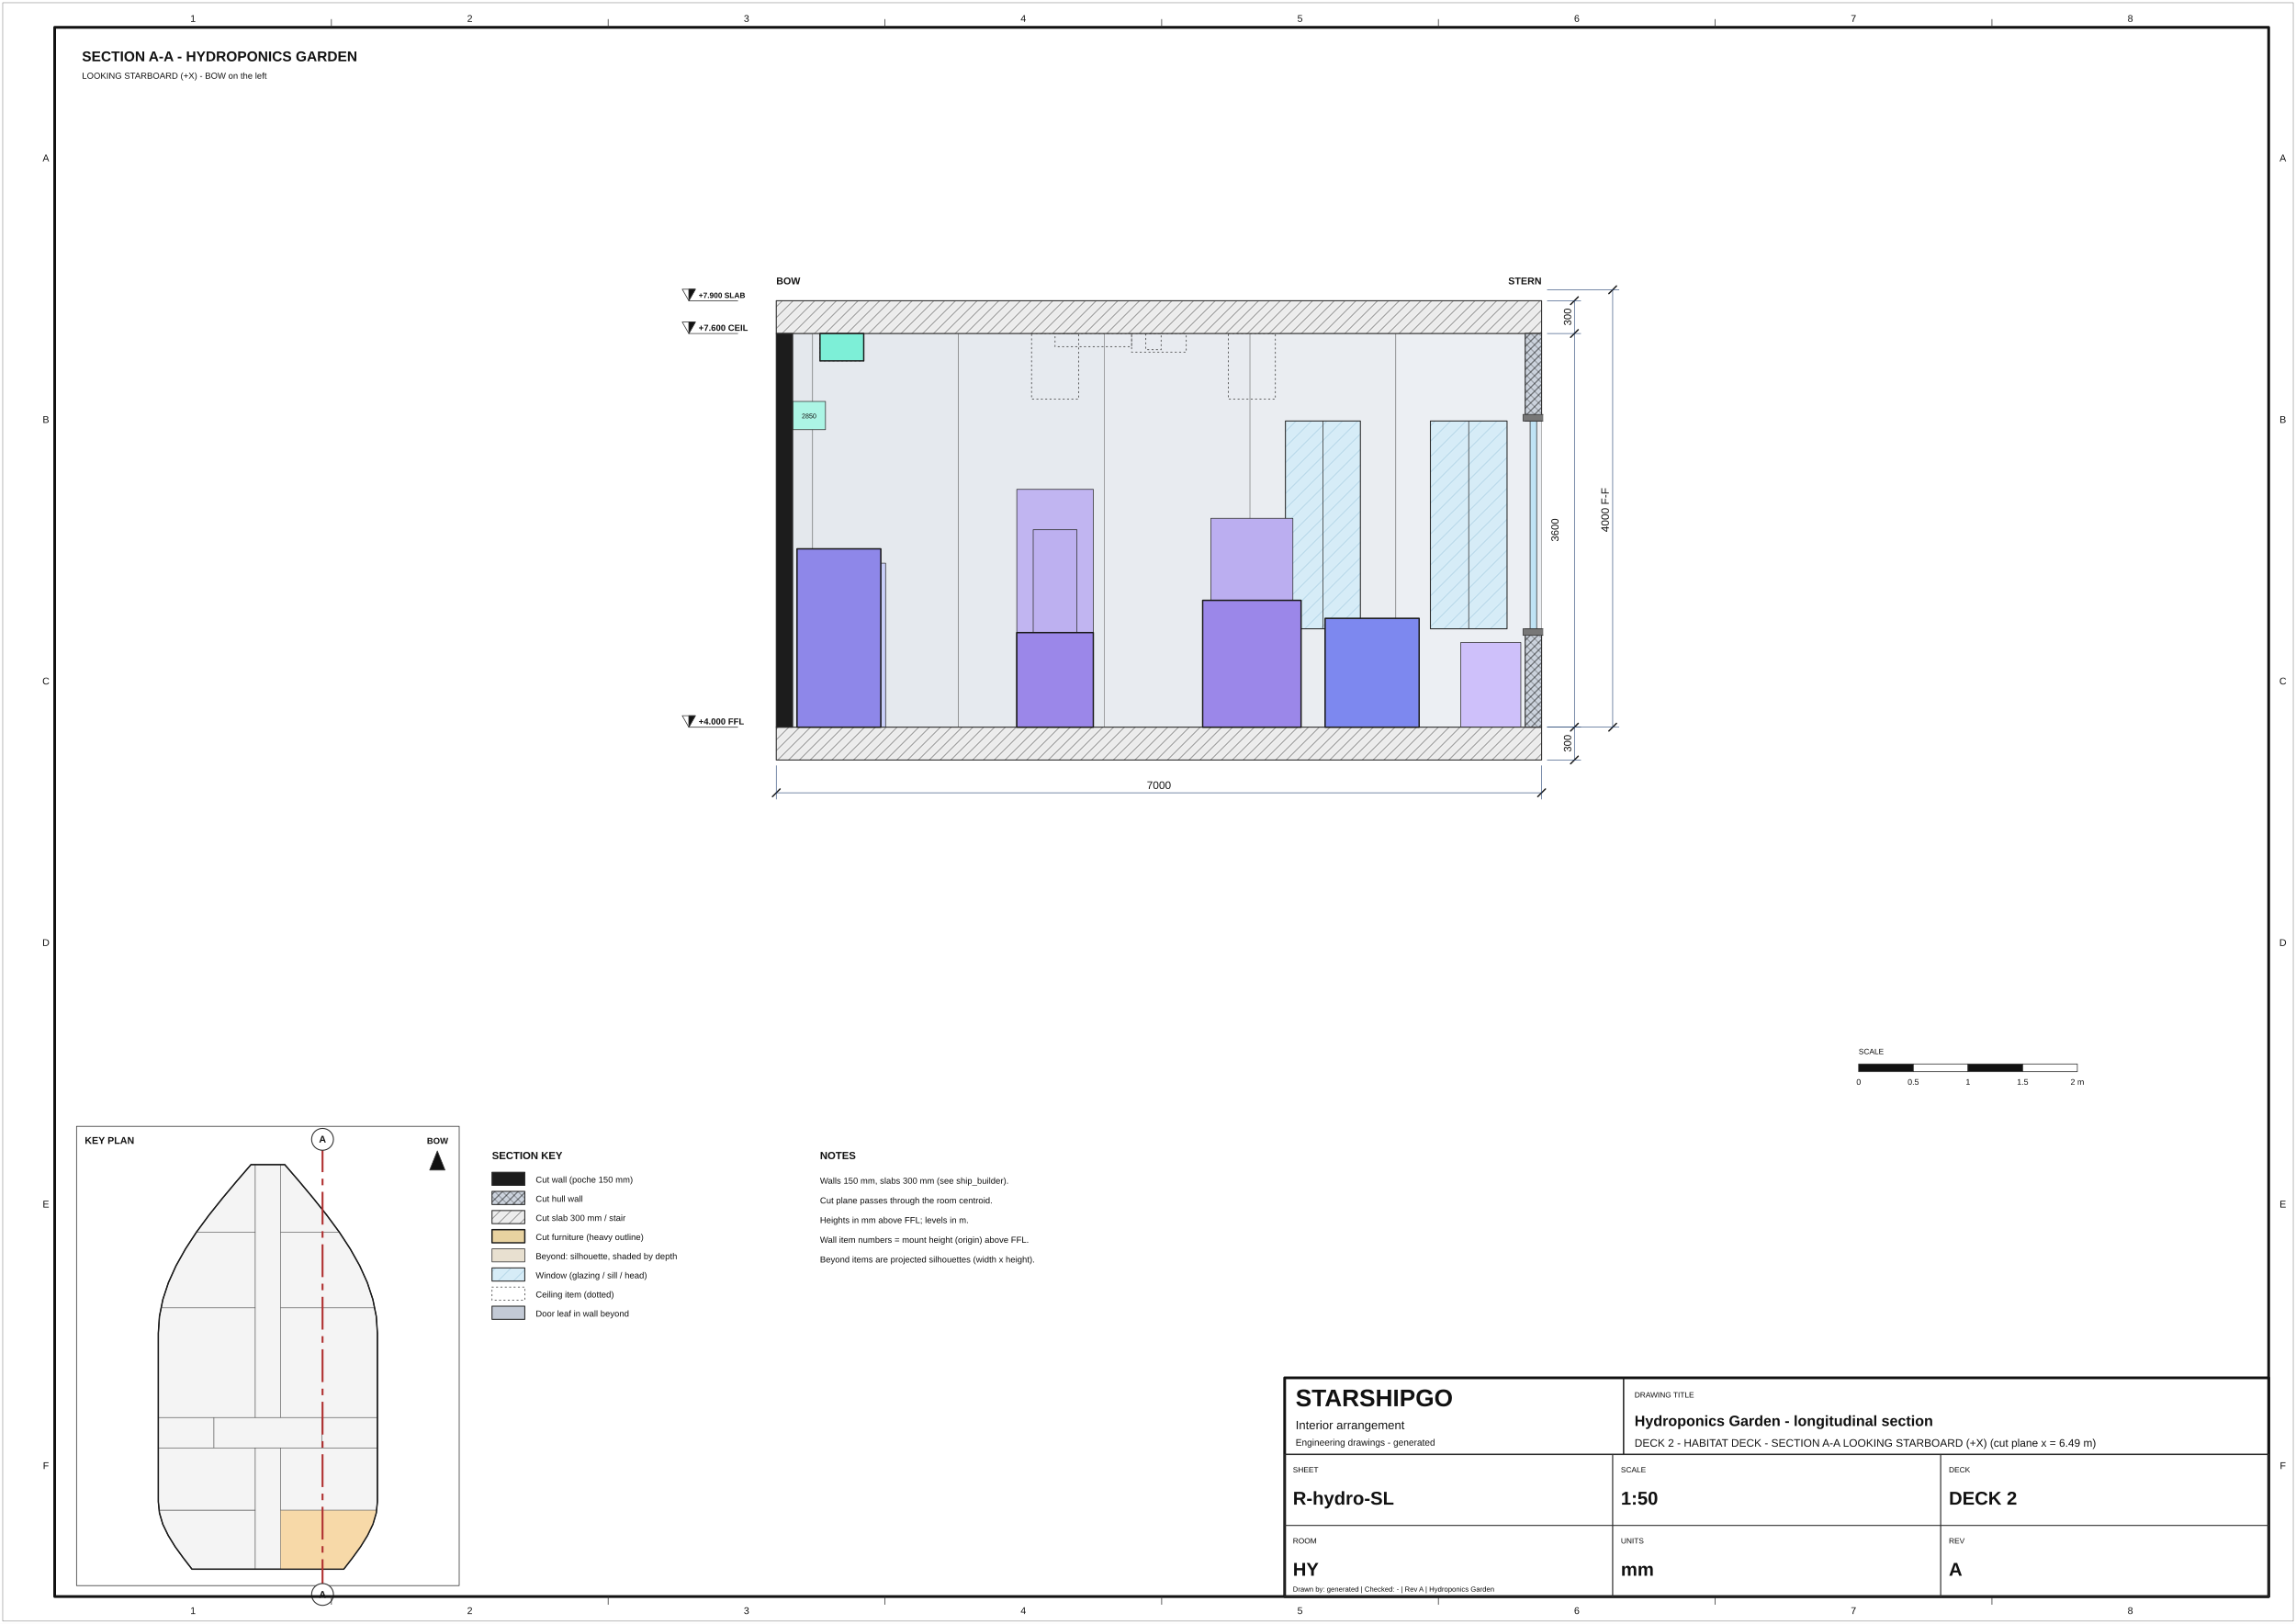
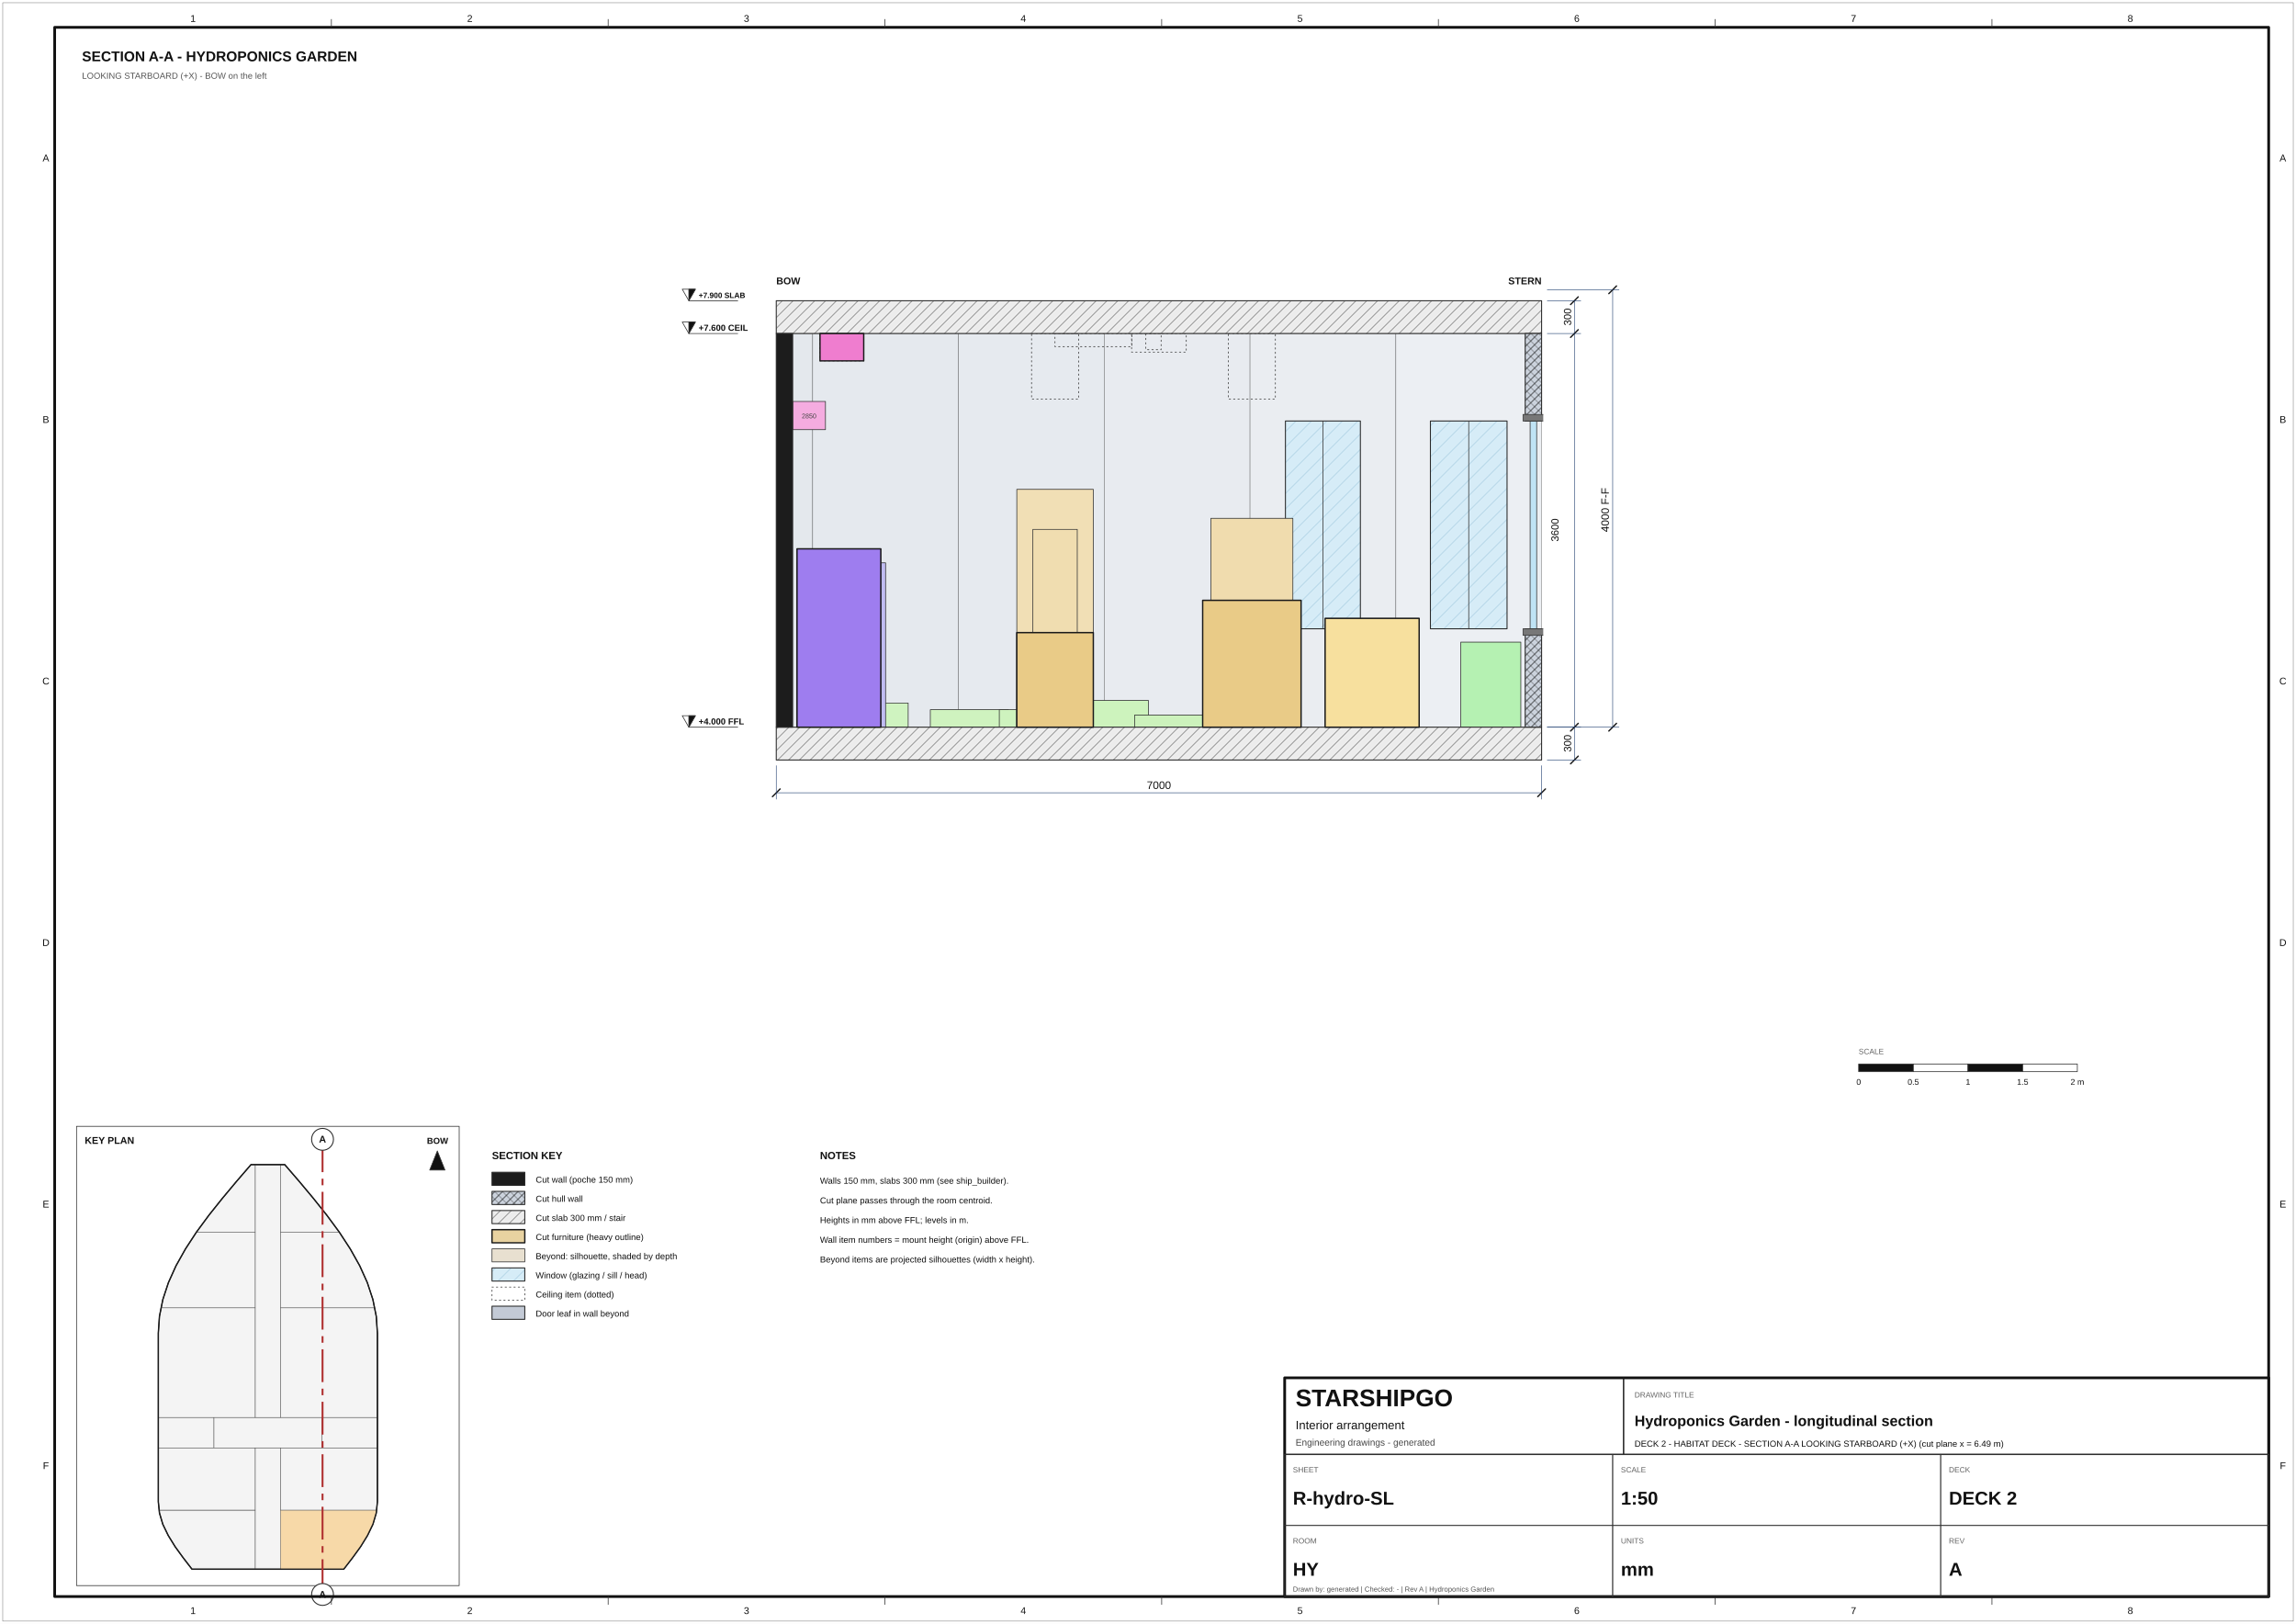
<svg xmlns="http://www.w3.org/2000/svg" width="420mm" height="297mm" viewBox="0 0 420 297">
  <style>
.t{font-family:Arial, Helvetica, 'DejaVu Sans', sans-serif;fill:#111}
.b{font-weight:bold}.i{font-style:italic}
.h{stroke:#111;stroke-width:.5;stroke-linejoin:round;stroke-linecap:round}
.m{stroke:#1a1a1a;stroke-width:.25;stroke-linejoin:round;stroke-linecap:round}
.n{stroke:#2a2a2a;stroke-width:.18;stroke-linejoin:round}
.f{stroke:#333;stroke-width:.13;stroke-linejoin:round}
.x{stroke:#555;stroke-width:.07}
.g{stroke:#9a9a9a;stroke-width:.1}
.gg{stroke:#c4c4c4;stroke-width:.08}
.d{stroke:#1d3c6e;stroke-width:.1}
.dsh{stroke:#222;stroke-width:.18;stroke-dasharray:1.6 .8}
.dot{stroke:#444;stroke-width:.14;stroke-dasharray:.25 .55;stroke-linecap:round}
.hid{stroke:#777;stroke-width:.12;stroke-dasharray:1 .7}
.cl{stroke:#b03030;stroke-width:.12;stroke-dasharray:5 1 1 1}
.cut{stroke:#b03030;stroke-width:.35;stroke-dasharray:6 1.2 1.2 1.2}
.red{stroke:#b03030;stroke-width:.13;stroke-dasharray:1.2 .7}
.none{stroke:none}
.halo{paint-order:stroke;stroke:#fff;stroke-width:.8;stroke-linejoin:round}
</style>
  <defs>
    <pattern id="hSlab" width="1.4" height="1.4" patternUnits="userSpaceOnUse" patternTransform="rotate(45)">
      <rect width="1.4" height="1.4" fill="#ececec" />
      <line x1="0" y1="0" x2="0" y2="1.4" stroke="#222" stroke-width=".13" />
    </pattern>
    <pattern id="hHull" width="1" height="1" patternUnits="userSpaceOnUse" patternTransform="rotate(45)">
      <rect width="1" height="1" fill="#c9d0da" />
      <line x1="0" y1="0" x2="0" y2="1" stroke="#111" stroke-width=".2" />
      <line x1="0" y1="0" x2="1" y2="0" stroke="#111" stroke-width=".1" />
    </pattern>
    <pattern id="hHole" width="1.6" height="1.6" patternUnits="userSpaceOnUse" patternTransform="rotate(-45)">
      <line x1="0" y1="0" x2="0" y2="1.6" stroke="#444" stroke-width=".12" />
    </pattern>
    <pattern id="hZone" width="1.8" height="1.8" patternUnits="userSpaceOnUse" patternTransform="rotate(45)">
      <line x1="0" y1="0" x2="0" y2="1.8" stroke="#d08080" stroke-width=".1" />
    </pattern>
    <pattern id="hPlen" width="1.6" height="1.6" patternUnits="userSpaceOnUse">
      <circle cx=".4" cy=".4" r=".12" fill="#888" />
      <circle cx="1.2" cy="1.2" r=".12" fill="#888" />
    </pattern>
    <pattern id="hGlass" width="2" height="2" patternUnits="userSpaceOnUse" patternTransform="rotate(45)">
      <rect width="2" height="2" fill="#d6ecf7" />
      <line x1="0" y1="0" x2="0" y2="2" stroke="#5a9abb" stroke-width=".08" />
    </pattern>
    <pattern id="hFloor" width="1.2" height="1.2" patternUnits="userSpaceOnUse" patternTransform="rotate(-45)">
      <rect width="1.2" height="1.2" fill="#f2f2f2" />
      <line x1="0" y1="0" x2="0" y2="1.2" stroke="#555" stroke-width=".1" />
    </pattern>
  </defs>
  <rect x="0" y="0" width="420" height="297" fill="#ffffff" />
  <text x="15" y="11.2" font-size="2.6" class="t b">SECTION A-A - HYDROPONICS GARDEN</text>
-   <text x="15" y="14.4" font-size="1.6" class="t" fill="#555">LOOKING STARBOARD (+X)  -  BOW on the left</text>
+   <text x="15" y="14.4" font-size="1.6" class="t" style="fill:#555">LOOKING STARBOARD (+X)  -  BOW on the left</text>
  <clipPath id="clipA">
    <rect x="141.7" y="54.7" width="140.6" height="84.6" />
  </clipPath>
  <g clip-path="url(#clipA)">
    <polygon points="142,61 148.66,61 148.66,133 142,133" class="x" fill="#e4e8ed" />
    <polygon points="148.66,61 175.34,61 175.34,133 148.66,133" class="x" fill="#e5e9ee" />
    <polygon points="175.34,61 202,61 202,133 175.34,133" class="x" fill="#e6eaef" />
    <polygon points="202,61 228.66,61 228.66,133 202,133" class="x" fill="#e8ebf0" />
    <polygon points="228.66,61 255.34,61 255.34,133 228.66,133" class="x" fill="#eaedf1" />
    <polygon points="235.14,77 248.85,77 248.85,115 235.14,115" class="n" fill="url(#hGlass)" />
    <line x1="242" y1="115" x2="242" y2="77" class="f" />
    <polygon points="255.34,61 282,61 282,133 255.34,133" class="x" fill="#eceff3" />
    <polygon points="261.66,77 275.68,77 275.68,115 261.66,115" class="n" fill="url(#hGlass)" />
    <line x1="268.67" y1="115" x2="268.67" y2="77" class="f" />
-     <polygon points="145.8,103 162,103 162,133 145.8,133" class="f" fill="#c9cffa" />
-     <polygon points="193,61 207,61 207,63.4 193,63.4" class="dot" fill="none" />
-     <polygon points="145.8,113.4 158.6,113.4 158.6,133 145.8,133" class="f" fill="#daf6b4" />
-     <polygon points="145.8,113.4 158.6,113.4 158.6,133 145.8,133" class="f" fill="#d9f5b1" />
+     <polygon points="151.35,128.58 166.13,128.58 166.13,133 151.35,133" class="f" fill="#cff3c0" />
+     <polygon points="170.18,129.8 184.46,129.8 184.46,133 170.18,133" class="f" fill="#cff3bf" />
+     <polygon points="182.8,129.8 197.08,129.8 197.08,133 182.8,133" class="f" fill="#cef3be" />
+     <polygon points="195.67,128.12 210.09,128.12 210.09,133 195.67,133" class="f" fill="#cdf3bd" />
+     <polygon points="145.8,102.94 162,102.94 162,133 145.8,133" class="f" fill="#c0bcf2" />
+     <polygon points="192.98,61 207.04,61 207.04,63.4 192.98,63.4" class="dot" fill="none" />
+     <polygon points="207.55,130.78 221.97,130.78 221.97,133 207.55,133" class="f" fill="#ccf2bc" />
+     <polygon points="145.8,113.4 158.6,113.4 158.6,133 145.8,133" class="f" fill="#fac7f4" />
+     <polygon points="145.8,113.4 158.6,113.4 158.6,133 145.8,133" class="f" fill="#fac4f3" />
    <polygon points="207,61 217,61 217,64.4 207,64.4" class="dot" fill="none" />
-     <polygon points="186,89.5 200,89.5 200,133 186,133" class="f" fill="#c1b5f1" />
+     <polygon points="186,89.5 200,89.5 200,133 186,133" class="f" fill="#f1dfb5" />
    <polygon points="188.7,61 197.3,61 197.3,73 188.7,73" class="dot" fill="none" />
-     <polygon points="145,73.42 151,73.42 151,78.58 145,78.58" class="f" fill="#acf5e5" />
-     <polygon points="267.22,117.5 278.2,117.5 278.2,133 267.22,133" class="f" fill="#cec0fa" />
-     <polygon points="189,96.88 197,96.88 197,133 189,133" class="f" fill="#bdb0f0" />
-     <polygon points="145.8,113.58 159.4,113.58 159.4,133 145.8,133" class="f" fill="#b4aff0" />
+     <polygon points="145,73.42 151,73.42 151,78.58 145,78.58" class="f" fill="#f5ace0" />
+     <polygon points="267.22,117.44 278.2,117.44 278.2,133 267.22,133" class="f" fill="#b5f1b2" />
+     <polygon points="188.94,96.82 197.06,96.82 197.06,133 188.94,133" class="f" fill="#f0ddb0" />
+     <polygon points="145.8,113.58 159.4,113.58 159.4,133 145.8,133" class="f" fill="#bea9f4" />
    <polygon points="209.6,61 212.4,61 212.4,63.96 209.6,63.96" class="dot" fill="none" />
-     <polygon points="221.5,94.8 236.5,94.8 236.5,133 221.5,133" class="f" fill="#bbaef0" />
+     <polygon points="221.5,94.8 236.5,94.8 236.5,133 221.5,133" class="f" fill="#f0dcae" />
    <polygon points="224.7,61 233.3,61 233.3,73 224.7,73" class="dot" fill="none" />
-     <polygon points="145.8,100.38 161.12,100.38 161.12,133 145.8,133" class="f" fill="#b2adf0" />
-     <polygon points="186,115.7 200,115.7 200,133 186,133" class="f" fill="#baadf0" />
-     <polygon points="220,109.8 238,109.8 238,133 220,133" class="f" fill="#baadf0" />
-     <polygon points="242.4,113.1 259.6,113.1 259.6,133 242.4,133" class="f" fill="#a6adf4" />
+     <polygon points="145.8,100.38 161.12,100.38 161.12,133 145.8,133" class="f" fill="#bca6f4" />
+     <polygon points="186,115.7 200,115.7 200,133 186,133" class="f" fill="#f0dbad" />
+     <polygon points="220,109.8 238,109.8 238,133 220,133" class="f" fill="#f0dbad" />
+     <polygon points="242.4,113.1 259.6,113.1 259.6,133 242.4,133" class="f" fill="#f9eabc" />
    <polygon points="150,61 158,61 158,66 150,66" class="dot" fill="none" />
    <polygon points="142,133 282,133 282,139 142,139" class="n" fill="url(#hSlab)" />
    <polygon points="142,55 282,55 282,61 142,61" class="n" fill="url(#hSlab)" />
    <polygon points="142,61 145,61 145,133 142,133" class="n" fill="#1c1c1c" />
    <polygon points="279,115 282,115 282,133 279,133" class="n" fill="url(#hHull)" />
    <polygon points="279,61 282,61 282,77 279,77" class="n" fill="url(#hHull)" />
    <polygon points="279.9,77 281.1,77 281.1,115 279.9,115" class="f" fill="#bfe3f5" />
    <polygon points="278.6,115 282.4,115 282.4,116.2 278.6,116.2" class="f" fill="#777" />
    <polygon points="278.6,75.8 282.4,75.8 282.4,77 278.6,77" class="f" fill="#777" />
-     <polygon points="145.8,100.38 161.12,100.38 161.12,133 145.8,133" class="m" fill="#8e87e9" />
-     <polygon points="186,115.7 200,115.7 200,133 186,133" class="m" fill="#9b87e9" />
-     <polygon points="220,109.8 238,109.8 238,133 220,133" class="m" fill="#9b87e9" />
-     <polygon points="242.4,113.1 259.6,113.1 259.6,133 242.4,133" class="m" fill="#7d88ef" />
-     <polygon points="150,61 158,61 158,66 150,66" class="m" fill="#7defd7" />
+     <polygon points="145.8,100.38 161.12,100.38 161.12,133 145.8,133" class="m" fill="#9e7def" />
+     <polygon points="186,115.7 200,115.7 200,133 186,133" class="m" fill="#e9cb87" />
+     <polygon points="220,109.8 238,109.8 238,133 220,133" class="m" fill="#e9cb87" />
+     <polygon points="242.4,113.1 259.6,113.1 259.6,133 242.4,133" class="m" fill="#f7e09e" />
+     <polygon points="150,61 158,61 158,66 150,66" class="m" fill="#ef7dcf" />
  </g>
-   <text x="148" y="76.5" font-size="1.2" class="t" text-anchor="middle" fill="#444">2850</text>
+   <text x="148" y="76.5" font-size="1.2" class="t" text-anchor="middle" style="fill:#444">2850</text>
  <text x="142" y="52" font-size="1.8" class="t b">BOW</text>
  <text x="282" y="52" font-size="1.8" class="t b" text-anchor="end">STERN</text>
  <line x1="288" y1="139" x2="288" y2="55" class="d" />
  <line x1="287.3" y1="139.7" x2="288.7" y2="138.3" class="m" />
  <line x1="283" y1="139" x2="289.2" y2="139" class="d" />
  <line x1="287.3" y1="133.7" x2="288.7" y2="132.3" class="m" />
  <line x1="283" y1="133" x2="289.2" y2="133" class="d" />
  <line x1="287.3" y1="61.7" x2="288.7" y2="60.3" class="m" />
  <line x1="283" y1="61" x2="289.2" y2="61" class="d" />
  <line x1="287.3" y1="55.7" x2="288.7" y2="54.3" class="m" />
  <line x1="283" y1="55" x2="289.2" y2="55" class="d" />
  <text x="287.4" y="137.54" font-size="1.9" class="t" transform="rotate(-90 287.4 137.54)">300</text>
  <text x="285.1" y="99.05" font-size="1.9" class="t" transform="rotate(-90 285.1 99.05)">3600</text>
  <text x="287.4" y="59.54" font-size="1.9" class="t" transform="rotate(-90 287.4 59.54)">300</text>
  <line x1="295" y1="53" x2="295" y2="133" class="d" />
  <line x1="294.3" y1="53.7" x2="295.7" y2="52.3" class="m" />
  <line x1="294.3" y1="133.7" x2="295.7" y2="132.3" class="m" />
  <line x1="283" y1="53" x2="296.2" y2="53" class="d" />
  <line x1="283" y1="133" x2="296.2" y2="133" class="d" />
  <text x="294.3" y="97.32" font-size="2" class="t" transform="rotate(-90 294.3 97.32)">4000 F-F</text>
  <line x1="126" y1="133" x2="135" y2="133" class="f" />
  <polygon points="126,133 124.8,130.9 127.2,130.9" class="f" fill="#fff" />
  <polygon points="126,133 127.2,130.9 126,130.9" class="f" fill="#111" />
  <text x="127.8" y="132.5" font-size="1.6" class="t b">+4.000 FFL</text>
  <line x1="126" y1="61" x2="135" y2="61" class="f" />
  <polygon points="126,61 124.8,58.9 127.2,58.9" class="f" fill="#fff" />
  <polygon points="126,61 127.2,58.9 126,58.9" class="f" fill="#111" />
  <text x="127.8" y="60.5" font-size="1.6" class="t b">+7.600 CEIL</text>
  <line x1="126" y1="55" x2="135" y2="55" class="f" />
  <polygon points="126,55 124.8,52.9 127.2,52.9" class="f" fill="#fff" />
  <polygon points="126,55 127.2,52.9 126,52.9" class="f" fill="#111" />
  <text x="127.8" y="54.5" font-size="1.4" class="t b">+7.900 SLAB</text>
  <line x1="142" y1="145" x2="282" y2="145" class="d" />
  <line x1="141.3" y1="145.7" x2="142.7" y2="144.3" class="m" />
  <line x1="281.3" y1="145.7" x2="282.7" y2="144.3" class="m" />
  <line x1="142" y1="140" x2="142" y2="146.2" class="d" />
  <line x1="282" y1="140" x2="282" y2="146.2" class="d" />
  <text x="212" y="144.3" font-size="2" class="t" text-anchor="middle">7000</text>
-   <text x="340" y="192.8" font-size="1.4" class="t" fill="#666">SCALE</text>
+   <text x="340" y="192.8" font-size="1.4" class="t" style="fill:#666">SCALE</text>
  <rect x="340" y="194.6" width="10" height="1.4" class="f" fill="#111" />
  <rect x="350" y="194.6" width="10" height="1.4" class="f" fill="#fff" />
  <rect x="360" y="194.6" width="10" height="1.4" class="f" fill="#111" />
  <rect x="370" y="194.6" width="10" height="1.4" class="f" fill="#fff" />
  <text x="340" y="198.4" font-size="1.5" class="t" text-anchor="middle">0</text>
  <text x="350" y="198.4" font-size="1.5" class="t" text-anchor="middle">0.5</text>
  <text x="360" y="198.4" font-size="1.5" class="t" text-anchor="middle">1</text>
  <text x="370" y="198.4" font-size="1.5" class="t" text-anchor="middle">1.5</text>
  <text x="380" y="198.4" font-size="1.5" class="t" text-anchor="middle">2 m</text>
  <rect x="14" y="206" width="70" height="84" class="f" fill="none" />
  <text x="15.5" y="209.2" font-size="1.8" class="t b">KEY PLAN</text>
  <polygon points="52.08,213 54.74,216.08 57.32,219.17 59.78,222.25 62.05,225.33 64.07,228.42 65.8,231.5 67.19,234.58 68.21,237.67 68.83,240.75 69.04,243.83 69.04,274.67 68.83,276.72 68.22,278.78 67.23,280.83 65.96,282.89 64.47,284.94 62.88,287 35.12,287 33.53,284.94 32.04,282.89 30.77,280.83 29.78,278.78 29.17,276.72 28.96,274.67 28.96,243.83 29.17,240.75 29.79,237.67 30.81,234.58 32.2,231.5 33.93,228.42 35.95,225.33 38.22,222.25 40.68,219.17 43.26,216.08 45.92,213" class="n" fill="#f4f4f4" />
  <polygon points="46.69,213 51.31,213 51.31,259.25 46.69,259.25" class="x" fill="none" />
  <polygon points="46.69,264.8 51.31,264.8 51.31,287 46.69,287" class="x" fill="none" />
  <polygon points="39.13,259.25 58.87,259.25 58.87,264.8 39.13,264.8" class="x" fill="none" />
  <polygon points="28.96,259.25 39.13,259.25 39.13,264.8 28.96,264.8" class="x" fill="none" />
  <polygon points="58.87,259.25 69.04,259.25 69.04,264.8 58.87,264.8" class="x" fill="none" />
  <polygon points="35.95,225.33 38.22,222.25 40.68,219.17 43.26,216.08 45.92,213 46.69,213 46.69,225.33" class="x" fill="none" />
  <polygon points="29.79,237.67 30.81,234.58 32.2,231.5 33.93,228.42 35.95,225.33 46.69,225.33 46.69,239.21 29.48,239.21" class="x" fill="none" />
  <polygon points="28.96,243.83 29.17,240.75 29.48,239.21 46.69,239.21 46.69,259.25 28.96,259.25" class="x" fill="none" />
  <polygon points="51.31,213 52.08,213 54.74,216.08 57.32,219.17 59.78,222.25 62.05,225.33 51.31,225.33" class="x" fill="none" />
  <polygon points="51.31,225.33 62.05,225.33 64.07,228.42 65.8,231.5 67.19,234.58 68.21,237.67 68.52,239.21 51.31,239.21" class="x" fill="none" />
  <polygon points="51.31,239.21 68.52,239.21 68.83,240.75 69.04,243.83 69.04,259.25 51.31,259.25" class="x" fill="none" />
  <polygon points="28.96,274.67 28.96,264.8 46.69,264.8 46.69,276.21 29.12,276.21" class="x" fill="none" />
  <polygon points="33.53,284.94 32.04,282.89 30.77,280.83 29.78,278.78 29.17,276.72 29.12,276.21 46.69,276.21 46.69,287 35.12,287" class="x" fill="none" />
  <polygon points="51.31,264.8 69.04,264.8 69.04,274.67 68.88,276.21 51.31,276.21" class="x" fill="none" />
  <polygon points="51.31,276.21 68.88,276.21 68.83,276.72 68.22,278.78 67.23,280.83 65.96,282.89 64.47,284.94 62.88,287 51.31,287" class="x" fill="#f7d9a8" />
  <polygon points="52.08,213 54.74,216.08 57.32,219.17 59.78,222.25 62.05,225.33 64.07,228.42 65.8,231.5 67.19,234.58 68.21,237.67 68.83,240.75 69.04,243.83 69.04,274.67 68.83,276.72 68.22,278.78 67.23,280.83 65.96,282.89 64.47,284.94 62.88,287 35.12,287 33.53,284.94 32.04,282.89 30.77,280.83 29.78,278.78 29.17,276.72 28.96,274.67 28.96,243.83 29.17,240.75 29.79,237.67 30.81,234.58 32.2,231.5 33.93,228.42 35.95,225.33 38.22,222.25 40.68,219.17 43.26,216.08 45.92,213" class="m" fill="none" />
  <line x1="59" y1="208.38" x2="59" y2="291.62" class="cut" />
  <circle cx="59" cy="208.38" r="2" class="n" fill="#fff" />
  <text x="59" y="208.97" font-size="1.8" class="t b" text-anchor="middle">A</text>
  <circle cx="59" cy="291.62" r="2" class="n" fill="#fff" />
  <text x="59" y="292.23" font-size="1.8" class="t b" text-anchor="middle">A</text>
  <text x="82" y="209.2" font-size="1.6" class="t b" text-anchor="end">BOW</text>
  <polygon points="80,210.5 81.4,214 78.6,214" class="f" fill="#111" />
  <text x="90" y="212" font-size="1.9" class="t b">SECTION KEY</text>
  <rect x="90" y="214.4" width="6" height="2.4" class="n" fill="#1c1c1c" />
  <text x="98" y="216.3" font-size="1.6" class="t">Cut wall (poche 150 mm)</text>
  <rect x="90" y="217.9" width="6" height="2.4" class="n" fill="url(#hHull)" />
  <text x="98" y="219.8" font-size="1.6" class="t">Cut hull wall</text>
  <rect x="90" y="221.4" width="6" height="2.4" class="n" fill="url(#hSlab)" />
  <text x="98" y="223.3" font-size="1.6" class="t">Cut slab 300 mm / stair</text>
  <rect x="90" y="224.9" width="6" height="2.4" class="m" fill="#e8d2a0" />
  <text x="98" y="226.8" font-size="1.6" class="t">Cut furniture (heavy outline)</text>
  <rect x="90" y="228.4" width="6" height="2.4" class="f" fill="#e8e0d0" />
  <text x="98" y="230.3" font-size="1.6" class="t">Beyond: silhouette, shaded by depth</text>
  <rect x="90" y="231.9" width="6" height="2.4" class="n" fill="url(#hGlass)" />
  <text x="98" y="233.8" font-size="1.6" class="t">Window (glazing / sill / head)</text>
  <rect x="90" y="235.4" width="6" height="2.4" class="dot" fill="none" />
  <text x="98" y="237.3" font-size="1.6" class="t">Ceiling item (dotted)</text>
  <rect x="90" y="238.9" width="6" height="2.4" class="n" fill="#c3cad6" />
  <text x="98" y="240.8" font-size="1.6" class="t">Door leaf in wall beyond</text>
  <text x="150" y="212" font-size="1.9" class="t b">NOTES</text>
  <text x="150" y="216.5" font-size="1.6" class="t">Walls 150 mm, slabs 300 mm (see ship_builder).</text>
  <text x="150" y="220.1" font-size="1.6" class="t">Cut plane passes through the room centroid.</text>
  <text x="150" y="223.7" font-size="1.6" class="t">Heights in mm above FFL; levels in m.</text>
  <text x="150" y="227.3" font-size="1.6" class="t">Wall item numbers = mount height (origin) above FFL.</text>
  <text x="150" y="230.9" font-size="1.6" class="t">Beyond items are projected silhouettes (width x height).</text>
  <rect x="0.5" y="0.5" width="419" height="296" class="x" fill="none" />
  <rect x="10" y="5" width="405" height="287" class="h" fill="none" />
  <text x="35.31" y="4" font-size="1.8" class="t" text-anchor="middle">1</text>
  <text x="35.31" y="295.2" font-size="1.8" class="t" text-anchor="middle">1</text>
  <text x="85.94" y="4" font-size="1.8" class="t" text-anchor="middle">2</text>
  <text x="85.94" y="295.2" font-size="1.8" class="t" text-anchor="middle">2</text>
  <line x1="60.62" y1="3.5" x2="60.62" y2="5" class="f" />
  <line x1="60.62" y1="292" x2="60.62" y2="293.5" class="f" />
  <text x="136.56" y="4" font-size="1.8" class="t" text-anchor="middle">3</text>
  <text x="136.56" y="295.2" font-size="1.8" class="t" text-anchor="middle">3</text>
  <line x1="111.25" y1="3.5" x2="111.25" y2="5" class="f" />
  <line x1="111.25" y1="292" x2="111.25" y2="293.5" class="f" />
  <text x="187.19" y="4" font-size="1.8" class="t" text-anchor="middle">4</text>
  <text x="187.19" y="295.2" font-size="1.8" class="t" text-anchor="middle">4</text>
  <line x1="161.88" y1="3.5" x2="161.88" y2="5" class="f" />
  <line x1="161.88" y1="292" x2="161.88" y2="293.5" class="f" />
  <text x="237.81" y="4" font-size="1.8" class="t" text-anchor="middle">5</text>
  <text x="237.81" y="295.2" font-size="1.8" class="t" text-anchor="middle">5</text>
  <line x1="212.5" y1="3.5" x2="212.5" y2="5" class="f" />
  <line x1="212.5" y1="292" x2="212.5" y2="293.5" class="f" />
  <text x="288.44" y="4" font-size="1.8" class="t" text-anchor="middle">6</text>
  <text x="288.44" y="295.2" font-size="1.8" class="t" text-anchor="middle">6</text>
  <line x1="263.12" y1="3.5" x2="263.12" y2="5" class="f" />
  <line x1="263.12" y1="292" x2="263.12" y2="293.5" class="f" />
  <text x="339.06" y="4" font-size="1.8" class="t" text-anchor="middle">7</text>
  <text x="339.06" y="295.2" font-size="1.8" class="t" text-anchor="middle">7</text>
  <line x1="313.75" y1="3.5" x2="313.75" y2="5" class="f" />
  <line x1="313.75" y1="292" x2="313.75" y2="293.5" class="f" />
  <text x="389.69" y="4" font-size="1.8" class="t" text-anchor="middle">8</text>
  <text x="389.69" y="295.2" font-size="1.8" class="t" text-anchor="middle">8</text>
  <line x1="364.38" y1="3.5" x2="364.38" y2="5" class="f" />
  <line x1="364.38" y1="292" x2="364.38" y2="293.5" class="f" />
  <text x="8.4" y="29.52" font-size="1.8" class="t" text-anchor="middle">A</text>
  <text x="417.6" y="29.52" font-size="1.8" class="t" text-anchor="middle">A</text>
  <text x="8.4" y="77.35" font-size="1.8" class="t" text-anchor="middle">B</text>
  <text x="417.6" y="77.35" font-size="1.8" class="t" text-anchor="middle">B</text>
  <text x="8.4" y="125.18" font-size="1.8" class="t" text-anchor="middle">C</text>
  <text x="417.6" y="125.18" font-size="1.8" class="t" text-anchor="middle">C</text>
  <text x="8.4" y="173.02" font-size="1.8" class="t" text-anchor="middle">D</text>
  <text x="417.6" y="173.02" font-size="1.8" class="t" text-anchor="middle">D</text>
  <text x="8.4" y="220.85" font-size="1.8" class="t" text-anchor="middle">E</text>
  <text x="417.6" y="220.85" font-size="1.8" class="t" text-anchor="middle">E</text>
  <text x="8.4" y="268.68" font-size="1.8" class="t" text-anchor="middle">F</text>
  <text x="417.6" y="268.68" font-size="1.8" class="t" text-anchor="middle">F</text>
  <rect x="235" y="252" width="180" height="40" class="h" fill="#ffffff" />
  <line x1="235" y1="266" x2="415" y2="266" class="m" />
  <line x1="297" y1="252" x2="297" y2="266" class="m" />
  <text x="237" y="257.2" font-size="4.4" class="t b">STARSHIPGO</text>
  <text x="237" y="261.4" font-size="2.2" class="t">Interior arrangement</text>
-   <text x="237" y="264.4" font-size="1.7" class="t" fill="#444">Engineering drawings - generated</text>
-   <text x="299" y="255.6" font-size="1.4" class="t" fill="#666">DRAWING TITLE</text>
+   <text x="237" y="264.4" font-size="1.7" class="t" style="fill:#444">Engineering drawings - generated</text>
+   <text x="299" y="255.6" font-size="1.4" class="t" style="fill:#666">DRAWING TITLE</text>
  <text x="299" y="260.8" font-size="2.7" class="t b">Hydroponics Garden - longitudinal section</text>
-   <text x="299" y="264.6" font-size="2" class="t">DECK 2 - HABITAT DECK  -  SECTION A-A LOOKING STARBOARD (+X)  (cut plane x = 6.49 m)</text>
+   <text x="299" y="264.6" font-size="1.6" class="t">DECK 2 - HABITAT DECK  -  SECTION A-A LOOKING STARBOARD (+X)  (cut plane x = 6.49 m)</text>
  <rect x="235" y="266" width="60" height="13" class="f" fill="none" />
-   <text x="236.5" y="269.3" font-size="1.4" class="t" fill="#666">SHEET</text>
+   <text x="236.5" y="269.3" font-size="1.4" class="t" style="fill:#666">SHEET</text>
  <text x="236.5" y="275.2" font-size="3.4" class="t b">R-hydro-SL</text>
  <rect x="295" y="266" width="60" height="13" class="f" fill="none" />
-   <text x="296.5" y="269.3" font-size="1.4" class="t" fill="#666">SCALE</text>
+   <text x="296.5" y="269.3" font-size="1.4" class="t" style="fill:#666">SCALE</text>
  <text x="296.5" y="275.2" font-size="3.4" class="t b">1:50</text>
  <rect x="355" y="266" width="60" height="13" class="f" fill="none" />
-   <text x="356.5" y="269.3" font-size="1.4" class="t" fill="#666">DECK</text>
+   <text x="356.5" y="269.3" font-size="1.4" class="t" style="fill:#666">DECK</text>
  <text x="356.5" y="275.2" font-size="3.4" class="t b">DECK 2</text>
  <rect x="235" y="279" width="60" height="13" class="f" fill="none" />
-   <text x="236.5" y="282.3" font-size="1.4" class="t" fill="#666">ROOM</text>
+   <text x="236.5" y="282.3" font-size="1.4" class="t" style="fill:#666">ROOM</text>
  <text x="236.5" y="288.2" font-size="3.4" class="t b">HY</text>
  <rect x="295" y="279" width="60" height="13" class="f" fill="none" />
-   <text x="296.5" y="282.3" font-size="1.4" class="t" fill="#666">UNITS</text>
+   <text x="296.5" y="282.3" font-size="1.4" class="t" style="fill:#666">UNITS</text>
  <text x="296.5" y="288.2" font-size="3.4" class="t b">mm</text>
  <rect x="355" y="279" width="60" height="13" class="f" fill="none" />
-   <text x="356.5" y="282.3" font-size="1.4" class="t" fill="#666">REV</text>
+   <text x="356.5" y="282.3" font-size="1.4" class="t" style="fill:#666">REV</text>
  <text x="356.5" y="288.2" font-size="3.4" class="t b">A</text>
-   <text x="236.5" y="291.1" font-size="1.3" class="t" fill="#555">Drawn by: generated   |   Checked: -   |   Rev A   |   Hydroponics Garden</text>
+   <text x="236.5" y="291.1" font-size="1.3" class="t" style="fill:#555">Drawn by: generated   |   Checked: -   |   Rev A   |   Hydroponics Garden</text>
</svg>
